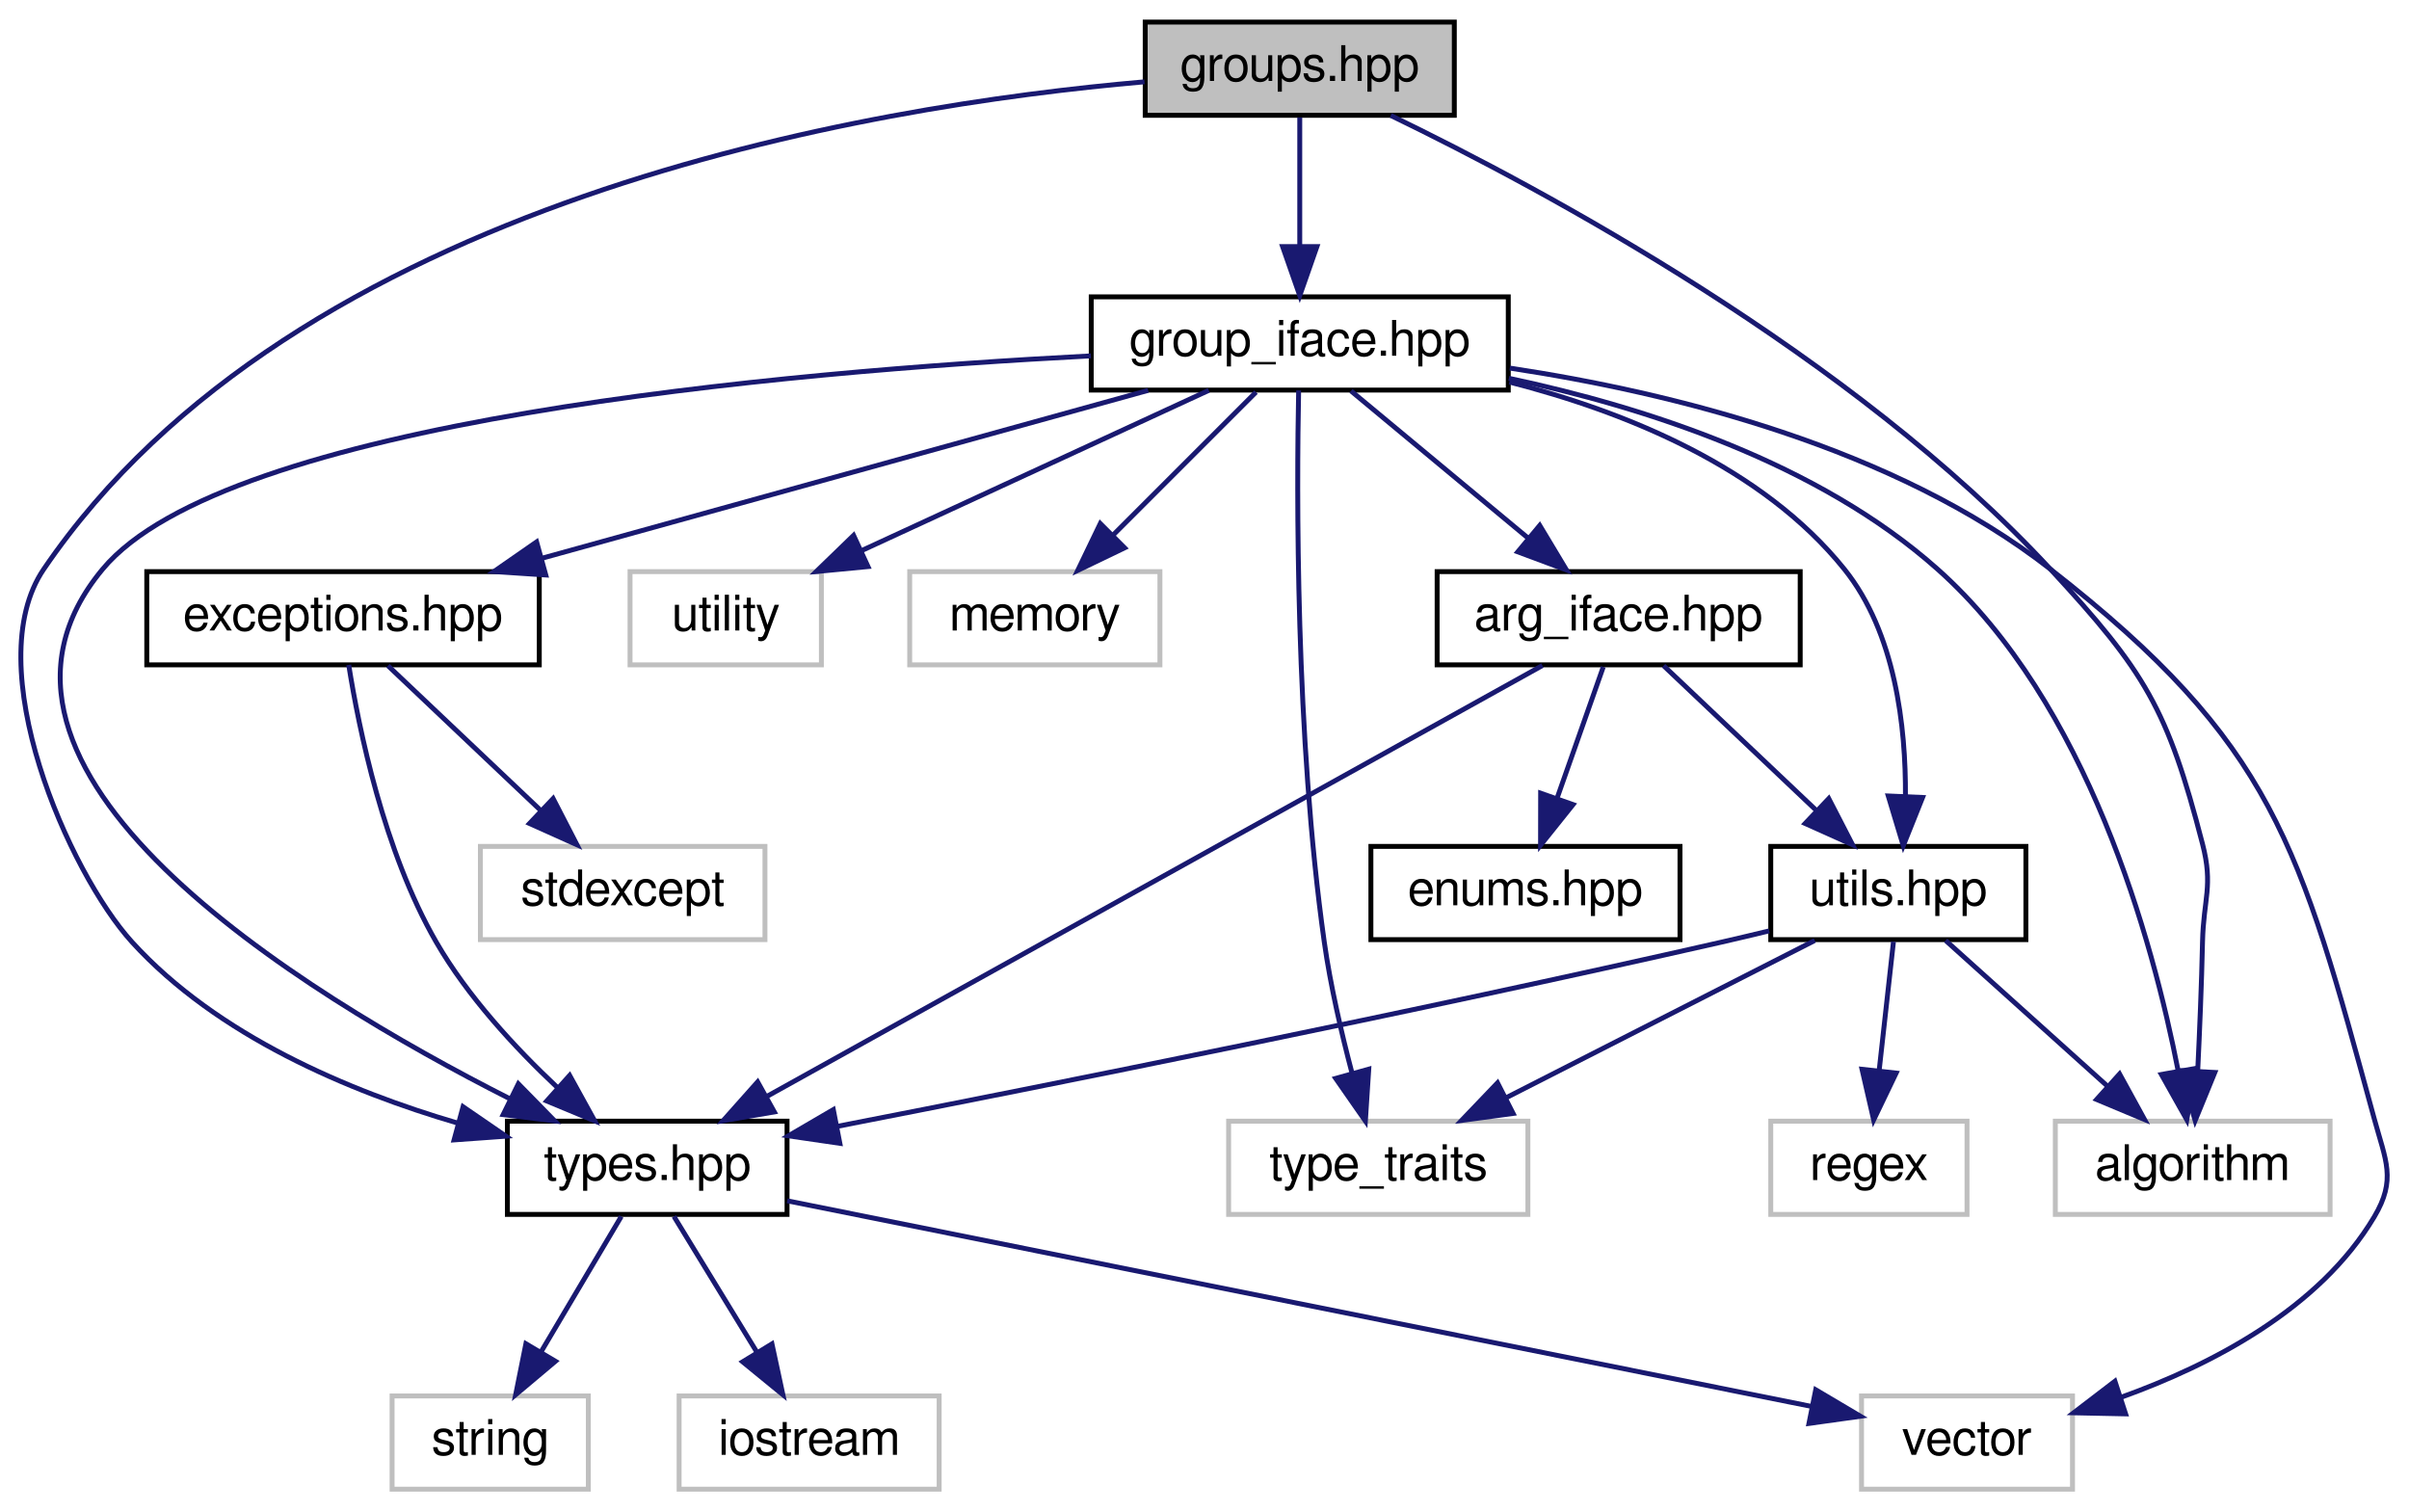
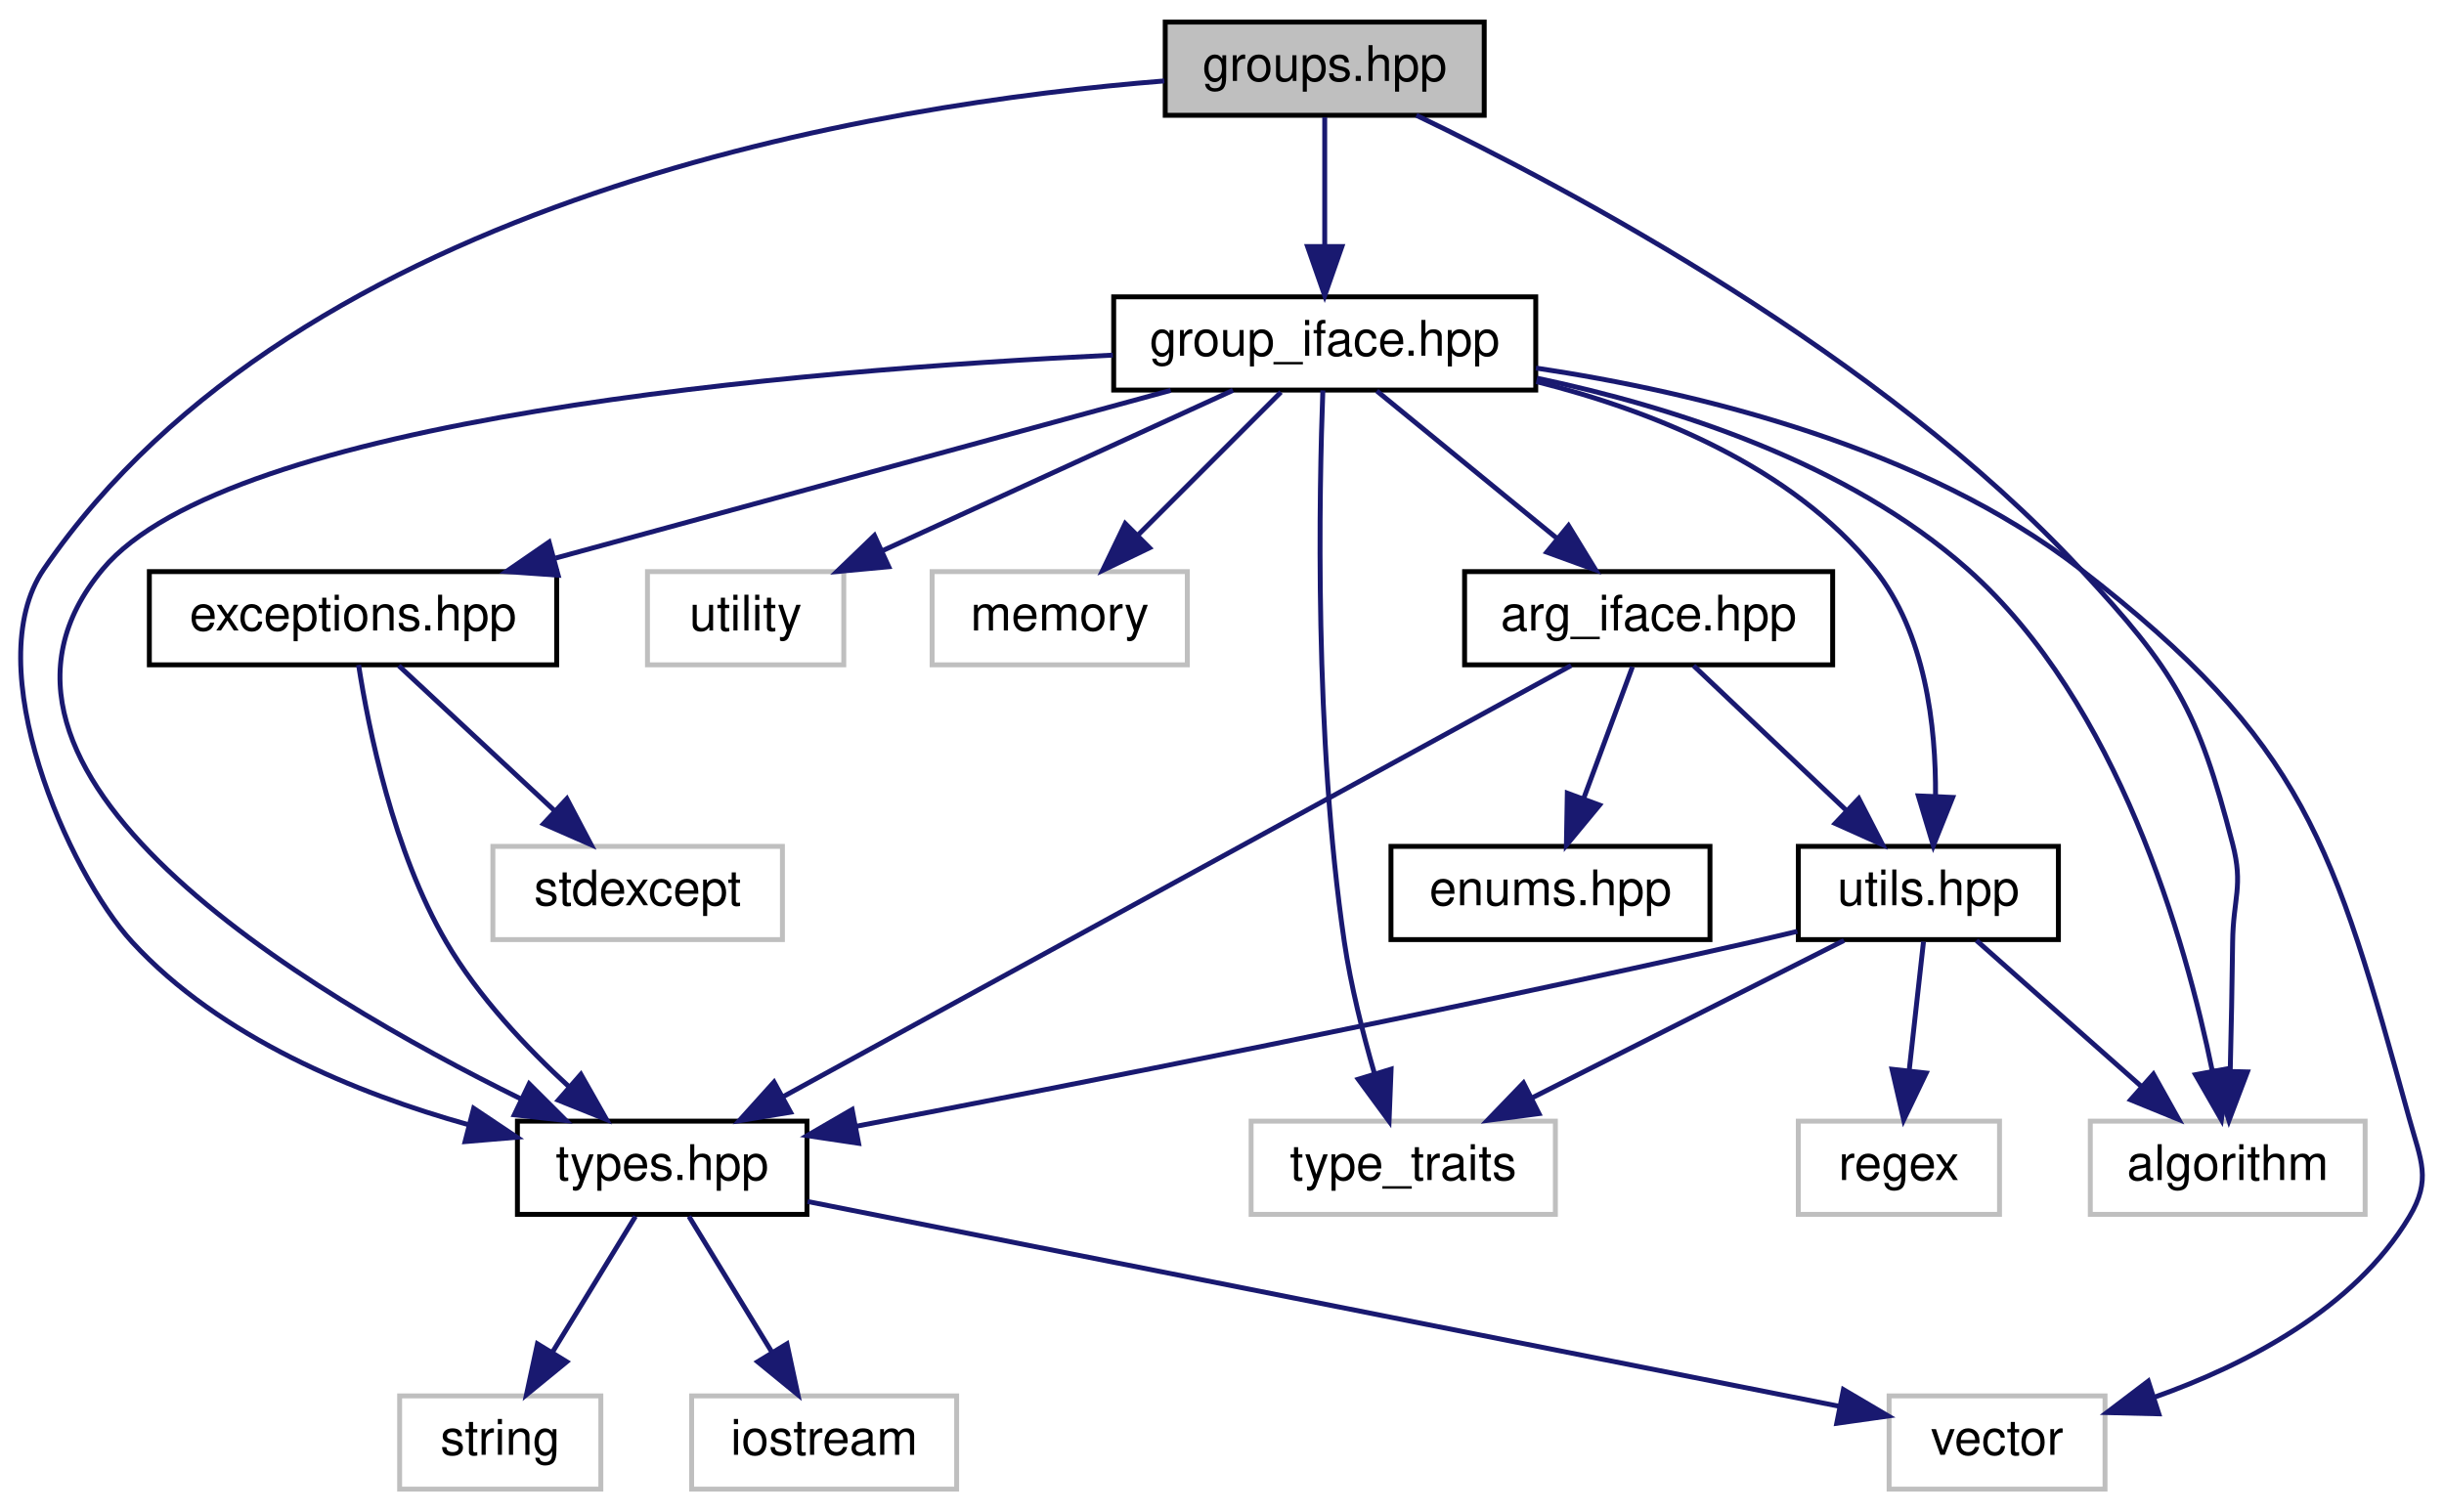
- <svg xmlns="http://www.w3.org/2000/svg" xmlns:xlink="http://www.w3.org/1999/xlink" width="491pt" height="308pt" viewBox="0.00 0.00 490.55 308.00">
+ <svg xmlns="http://www.w3.org/2000/svg" xmlns:xlink="http://www.w3.org/1999/xlink" width="498pt" height="308pt" viewBox="0.00 0.00 497.62 308.00">
  <g id="graph0" class="graph" transform="scale(1 1) rotate(0) translate(4 304)">
    <g id="node1" class="node">
-       <polygon fill="#bfbfbf" stroke="black" points="229.19,-280.5 229.19,-299.5 292.19,-299.5 292.19,-280.5 229.19,-280.5" />
-       <text text-anchor="middle" x="260.69" y="-287.5" font-family="FreeSans" font-size="10.00">groups.hpp</text>
+       <polygon fill="#bfbfbf" stroke="black" points="233.241,-280.5 233.241,-299.5 298.241,-299.5 298.241,-280.5 233.241,-280.5" />
+       <text text-anchor="middle" x="265.741" y="-287.5" font-family="Helvetica,sans-Serif" font-size="10.00">groups.hpp</text>
    </g>
    <g id="node2" class="node">
      <g id="a_node2">
        <a xlink:href="group__iface_8hpp.html" target="_top" xlink:title="group_iface.hpp">
-           <polygon fill="none" stroke="black" points="218.19,-224.5 218.19,-243.5 303.19,-243.5 303.19,-224.5 218.19,-224.5" />
-           <text text-anchor="middle" x="260.69" y="-231.5" font-family="FreeSans" font-size="10.00">group_iface.hpp</text>
+           <polygon fill="none" stroke="black" points="222.741,-224.5 222.741,-243.5 308.741,-243.5 308.741,-224.5 222.741,-224.5" />
+           <text text-anchor="middle" x="265.741" y="-231.5" font-family="Helvetica,sans-Serif" font-size="10.00">group_iface.hpp</text>
        </a>
      </g>
    </g>
    <g id="edge1" class="edge">
-       <path fill="none" stroke="midnightblue" d="M260.69,-280.083C260.69,-273.006 260.69,-262.861 260.69,-253.986" />
-       <polygon fill="midnightblue" stroke="midnightblue" points="264.19,-253.751 260.69,-243.751 257.19,-253.751 264.19,-253.751" />
+       <path fill="none" stroke="midnightblue" d="M265.741,-280.083C265.741,-273.006 265.741,-262.861 265.741,-253.986" />
+       <polygon fill="midnightblue" stroke="midnightblue" points="269.241,-253.751 265.741,-243.751 262.241,-253.751 269.241,-253.751" />
    </g>
    <g id="node6" class="node">
      <g id="a_node6">
        <a xlink:href="types_8hpp.html" target="_top" xlink:title="types.hpp">
-           <polygon fill="none" stroke="black" points="99.19,-56.5 99.19,-75.5 156.19,-75.5 156.19,-56.5 99.19,-56.5" />
-           <text text-anchor="middle" x="127.69" y="-63.5" font-family="FreeSans" font-size="10.00">types.hpp</text>
+           <polygon fill="none" stroke="black" points="101.241,-56.5 101.241,-75.5 160.241,-75.5 160.241,-56.5 101.241,-56.5" />
+           <text text-anchor="middle" x="130.741" y="-63.5" font-family="Helvetica,sans-Serif" font-size="10.00">types.hpp</text>
        </a>
      </g>
    </g>
    <g id="edge23" class="edge">
-       <path fill="none" stroke="midnightblue" d="M229.045,-287.326C172.651,-282.434 55.895,-263.248 4.69,-188 -8.754,-168.244 9.87,-126.083 22.69,-112 40.056,-92.922 66.883,-81.614 89.073,-75.105" />
-       <polygon fill="midnightblue" stroke="midnightblue" points="90.157,-78.437 98.892,-72.441 88.324,-71.681 90.157,-78.437" />
+       <path fill="none" stroke="midnightblue" d="M233.048,-287.506C175.419,-282.9 56.926,-264.15 4.741,-188 -8.776,-168.275 9.706,-126.176 22.741,-112 40.706,-92.463 68.468,-81.147 91.345,-74.749" />
+       <polygon fill="midnightblue" stroke="midnightblue" points="92.326,-78.11 101.133,-72.221 90.576,-71.332 92.326,-78.11" />
    </g>
    <g id="node10" class="node">
-       <polygon fill="none" stroke="#bfbfbf" points="414.69,-56.5 414.69,-75.5 470.69,-75.5 470.69,-56.5 414.69,-56.5" />
-       <text text-anchor="middle" x="442.69" y="-63.5" font-family="FreeSans" font-size="10.00">algorithm</text>
+       <polygon fill="none" stroke="#bfbfbf" points="421.741,-56.5 421.741,-75.5 477.741,-75.5 477.741,-56.5 421.741,-56.5" />
+       <text text-anchor="middle" x="449.741" y="-63.5" font-family="Helvetica,sans-Serif" font-size="10.00">algorithm</text>
    </g>
    <g id="edge24" class="edge">
-       <path fill="none" stroke="midnightblue" d="M279.235,-280.466C310.265,-265.445 373.274,-231.693 413.69,-188 433.007,-167.116 437.575,-159.544 444.69,-132 446.913,-123.394 444.887,-120.887 444.69,-112 444.499,-103.391 444.102,-93.863 443.712,-85.799" />
-       <polygon fill="midnightblue" stroke="midnightblue" points="447.197,-85.429 443.187,-75.623 440.207,-85.79 447.197,-85.429" />
+       <path fill="none" stroke="midnightblue" d="M284.41,-280.496C315.648,-265.52 379.075,-231.831 419.741,-188 439.089,-167.145 443.626,-159.544 450.741,-132 452.964,-123.394 450.84,-120.888 450.741,-112 450.645,-103.396 450.447,-93.869 450.252,-85.804" />
+       <polygon fill="midnightblue" stroke="midnightblue" points="453.746,-85.532 449.99,-75.626 446.749,-85.713 453.746,-85.532" />
    </g>
    <g id="node3" class="node">
      <g id="a_node3">
        <a xlink:href="arg__iface_8hpp.html" target="_top" xlink:title="arg_iface.hpp">
-           <polygon fill="none" stroke="black" points="288.69,-168.5 288.69,-187.5 362.69,-187.5 362.69,-168.5 288.69,-168.5" />
-           <text text-anchor="middle" x="325.69" y="-175.5" font-family="FreeSans" font-size="10.00">arg_iface.hpp</text>
+           <polygon fill="none" stroke="black" points="294.241,-168.5 294.241,-187.5 369.241,-187.5 369.241,-168.5 294.241,-168.5" />
+           <text text-anchor="middle" x="331.741" y="-175.5" font-family="Helvetica,sans-Serif" font-size="10.00">arg_iface.hpp</text>
        </a>
      </g>
    </g>
    <g id="edge2" class="edge">
-       <path fill="none" stroke="midnightblue" d="M271.133,-224.324C280.836,-216.263 295.505,-204.077 307.19,-194.369" />
-       <polygon fill="midnightblue" stroke="midnightblue" points="309.601,-196.916 315.056,-187.834 305.128,-191.532 309.601,-196.916" />
+       <path fill="none" stroke="midnightblue" d="M276.345,-224.324C286.197,-216.263 301.092,-204.077 312.956,-194.369" />
+       <polygon fill="midnightblue" stroke="midnightblue" points="315.421,-196.875 320.944,-187.834 310.988,-191.457 315.421,-196.875" />
    </g>
    <g id="node4" class="node">
      <g id="a_node4">
        <a xlink:href="utils_8hpp.html" target="_top" xlink:title="utils.hpp">
-           <polygon fill="none" stroke="black" points="356.69,-112.5 356.69,-131.5 408.69,-131.5 408.69,-112.5 356.69,-112.5" />
-           <text text-anchor="middle" x="382.69" y="-119.5" font-family="FreeSans" font-size="10.00">utils.hpp</text>
+           <polygon fill="none" stroke="black" points="362.241,-112.5 362.241,-131.5 415.241,-131.5 415.241,-112.5 362.241,-112.5" />
+           <text text-anchor="middle" x="388.741" y="-119.5" font-family="Helvetica,sans-Serif" font-size="10.00">utils.hpp</text>
        </a>
      </g>
    </g>
    <g id="edge13" class="edge">
-       <path fill="none" stroke="midnightblue" d="M303.414,-226.135C327.056,-220.09 354.958,-208.834 371.69,-188 382.095,-175.044 384.236,-155.877 384.14,-141.711" />
-       <polygon fill="midnightblue" stroke="midnightblue" points="387.633,-141.473 383.698,-131.636 380.639,-141.78 387.633,-141.473" />
+       <path fill="none" stroke="midnightblue" d="M308.841,-226.236C332.694,-220.225 360.847,-208.969 377.741,-188 388.166,-175.06 390.304,-155.891 390.202,-141.72" />
+       <polygon fill="midnightblue" stroke="midnightblue" points="393.695,-141.476 389.755,-131.641 386.702,-141.786 393.695,-141.476" />
    </g>
    <g id="edge17" class="edge">
-       <path fill="none" stroke="midnightblue" d="M218.118,-231.472C155.134,-228.216 41.837,-218.209 16.69,-188 -17.222,-147.262 56.684,-101.869 99.678,-80.075" />
-       <polygon fill="midnightblue" stroke="midnightblue" points="101.428,-83.114 108.843,-75.547 98.327,-76.838 101.428,-83.114" />
+       <path fill="none" stroke="midnightblue" d="M222.57,-231.622C158.361,-228.561 42.477,-218.804 16.741,-188 -17.653,-146.834 57.986,-101.662 102.013,-80.001" />
+       <polygon fill="midnightblue" stroke="midnightblue" points="103.636,-83.104 111.139,-75.623 100.609,-76.793 103.636,-83.104" />
    </g>
    <g id="node9" class="node">
-       <polygon fill="none" stroke="#bfbfbf" points="375.19,-0.5 375.19,-19.5 418.19,-19.5 418.19,-0.5 375.19,-0.5" />
-       <text text-anchor="middle" x="396.69" y="-7.5" font-family="FreeSans" font-size="10.00">vector</text>
+       <polygon fill="none" stroke="#bfbfbf" points="380.741,-0.5 380.741,-19.5 424.741,-19.5 424.741,-0.5 380.741,-0.5" />
+       <text text-anchor="middle" x="402.741" y="-7.5" font-family="Helvetica,sans-Serif" font-size="10.00">vector</text>
    </g>
    <g id="edge18" class="edge">
-       <path fill="none" stroke="midnightblue" d="M303.501,-228.981C336.528,-223.995 381.809,-212.854 413.69,-188 459.257,-152.476 464.487,-131.742 479.69,-76 482.029,-67.424 484.237,-63.638 479.69,-56 468.531,-37.256 446.543,-25.84 428.002,-19.197" />
-       <polygon fill="midnightblue" stroke="midnightblue" points="429.014,-15.846 418.421,-16.064 426.838,-22.499 429.014,-15.846" />
+       <path fill="none" stroke="midnightblue" d="M308.783,-228.99C342,-224.008 387.564,-212.869 419.741,-188 465.636,-152.528 471.294,-131.91 486.741,-76 489.108,-67.432 491.307,-63.626 486.741,-56 475.503,-37.23 453.462,-25.845 434.777,-19.223" />
+       <polygon fill="midnightblue" stroke="midnightblue" points="435.702,-15.843 425.11,-16.099 433.55,-22.504 435.702,-15.843" />
    </g>
    <g id="edge20" class="edge">
-       <path fill="none" stroke="midnightblue" d="M303.307,-226.908C330.997,-221.031 366.34,-209.677 390.69,-188 421.323,-160.729 434.558,-112.269 439.736,-85.702" />
-       <polygon fill="midnightblue" stroke="midnightblue" points="443.195,-86.239 441.489,-75.783 436.302,-85.021 443.195,-86.239" />
+       <path fill="none" stroke="midnightblue" d="M308.989,-226.922C336.844,-221.06 372.288,-209.717 396.741,-188 427.499,-160.683 441.175,-112.241 446.606,-85.69" />
+       <polygon fill="midnightblue" stroke="midnightblue" points="450.062,-86.248 448.454,-75.776 443.18,-84.965 450.062,-86.248" />
    </g>
    <g id="node11" class="node">
-       <polygon fill="none" stroke="#bfbfbf" points="246.19,-56.5 246.19,-75.5 307.19,-75.5 307.19,-56.5 246.19,-56.5" />
-       <text text-anchor="middle" x="276.69" y="-63.5" font-family="FreeSans" font-size="10.00">type_traits</text>
+       <polygon fill="none" stroke="#bfbfbf" points="250.741,-56.5 250.741,-75.5 312.741,-75.5 312.741,-56.5 250.741,-56.5" />
+       <text text-anchor="middle" x="281.741" y="-63.5" font-family="Helvetica,sans-Serif" font-size="10.00">type_traits</text>
    </g>
    <g id="edge19" class="edge">
-       <path fill="none" stroke="midnightblue" d="M260.463,-224.439C260.064,-204.573 259.771,-153.843 265.69,-112 266.944,-103.131 269.189,-93.462 271.325,-85.367" />
-       <polygon fill="midnightblue" stroke="midnightblue" points="274.754,-86.101 274.068,-75.528 268.011,-84.221 274.754,-86.101" />
+       <path fill="none" stroke="midnightblue" d="M265.36,-224.432C264.619,-204.551 263.56,-153.792 269.741,-112 271.058,-103.092 273.501,-93.417 275.84,-85.329" />
+       <polygon fill="midnightblue" stroke="midnightblue" points="279.267,-86.092 278.85,-75.505 272.574,-84.041 279.267,-86.092" />
    </g>
    <g id="node13" class="node">
      <g id="a_node13">
        <a xlink:href="exceptions_8hpp.html" target="_top" xlink:title="exceptions.hpp">
-           <polygon fill="none" stroke="black" points="25.69,-168.5 25.69,-187.5 105.69,-187.5 105.69,-168.5 25.69,-168.5" />
-           <text text-anchor="middle" x="65.69" y="-175.5" font-family="FreeSans" font-size="10.00">exceptions.hpp</text>
+           <polygon fill="none" stroke="black" points="26.241,-168.5 26.241,-187.5 109.241,-187.5 109.241,-168.5 26.241,-168.5" />
+           <text text-anchor="middle" x="67.741" y="-175.5" font-family="Helvetica,sans-Serif" font-size="10.00">exceptions.hpp</text>
        </a>
      </g>
    </g>
    <g id="edge14" class="edge">
-       <path fill="none" stroke="midnightblue" d="M229.791,-224.444C196.416,-215.201 143.096,-200.436 106.341,-190.257" />
-       <polygon fill="midnightblue" stroke="midnightblue" points="107.015,-186.812 96.444,-187.516 105.147,-193.558 107.015,-186.812" />
+       <path fill="none" stroke="midnightblue" d="M234.367,-224.444C200.478,-215.201 146.338,-200.436 109.017,-190.257" />
+       <polygon fill="midnightblue" stroke="midnightblue" points="109.536,-186.771 98.968,-187.516 107.695,-193.524 109.536,-186.771" />
    </g>
    <g id="node15" class="node">
-       <polygon fill="none" stroke="#bfbfbf" points="124.19,-168.5 124.19,-187.5 163.19,-187.5 163.19,-168.5 124.19,-168.5" />
-       <text text-anchor="middle" x="143.69" y="-175.5" font-family="FreeSans" font-size="10.00">utility</text>
+       <polygon fill="none" stroke="#bfbfbf" points="127.741,-168.5 127.741,-187.5 167.741,-187.5 167.741,-168.5 127.741,-168.5" />
+       <text text-anchor="middle" x="147.741" y="-175.5" font-family="Helvetica,sans-Serif" font-size="10.00">utility</text>
    </g>
    <g id="edge21" class="edge">
-       <path fill="none" stroke="midnightblue" d="M242.151,-224.444C223.067,-215.636 193.115,-201.812 171.254,-191.722" />
-       <polygon fill="midnightblue" stroke="midnightblue" points="172.688,-188.529 162.142,-187.516 169.755,-194.885 172.688,-188.529" />
+       <path fill="none" stroke="midnightblue" d="M247.043,-224.444C227.796,-215.636 197.588,-201.812 175.541,-191.722" />
+       <polygon fill="midnightblue" stroke="midnightblue" points="176.9,-188.495 166.351,-187.516 173.988,-194.86 176.9,-188.495" />
    </g>
    <g id="node16" class="node">
-       <polygon fill="none" stroke="#bfbfbf" points="181.19,-168.5 181.19,-187.5 232.19,-187.5 232.19,-168.5 181.19,-168.5" />
-       <text text-anchor="middle" x="206.69" y="-175.5" font-family="FreeSans" font-size="10.00">memory</text>
+       <polygon fill="none" stroke="#bfbfbf" points="185.741,-168.5 185.741,-187.5 237.741,-187.5 237.741,-168.5 185.741,-168.5" />
+       <text text-anchor="middle" x="211.741" y="-175.5" font-family="Helvetica,sans-Serif" font-size="10.00">memory</text>
    </g>
    <g id="edge22" class="edge">
-       <path fill="none" stroke="midnightblue" d="M251.773,-224.083C243.909,-216.22 232.259,-204.569 222.771,-195.081" />
-       <polygon fill="midnightblue" stroke="midnightblue" points="224.987,-192.347 215.441,-187.751 220.037,-197.297 224.987,-192.347" />
+       <path fill="none" stroke="midnightblue" d="M256.824,-224.083C248.96,-216.22 237.31,-204.569 227.822,-195.081" />
+       <polygon fill="midnightblue" stroke="midnightblue" points="230.038,-192.347 220.492,-187.751 225.088,-197.297 230.038,-192.347" />
    </g>
    <g id="edge3" class="edge">
-       <path fill="none" stroke="midnightblue" d="M334.848,-168.324C343.191,-160.42 355.722,-148.548 365.867,-138.938" />
-       <polygon fill="midnightblue" stroke="midnightblue" points="368.513,-141.252 373.365,-131.834 363.698,-136.171 368.513,-141.252" />
+       <path fill="none" stroke="midnightblue" d="M340.899,-168.324C349.242,-160.42 361.773,-148.548 371.918,-138.938" />
+       <polygon fill="midnightblue" stroke="midnightblue" points="374.564,-141.252 379.416,-131.834 369.75,-136.171 374.564,-141.252" />
    </g>
    <g id="edge11" class="edge">
-       <path fill="none" stroke="midnightblue" d="M310.153,-168.368C275.815,-149.292 193.25,-103.422 152,-80.505" />
-       <polygon fill="midnightblue" stroke="midnightblue" points="153.596,-77.388 143.154,-75.591 150.196,-83.507 153.596,-77.388" />
+       <path fill="none" stroke="midnightblue" d="M315.969,-168.368C281.11,-149.292 197.294,-103.422 155.419,-80.505" />
+       <polygon fill="midnightblue" stroke="midnightblue" points="156.892,-77.322 146.44,-75.591 153.532,-83.463 156.892,-77.322" />
    </g>
    <g id="node12" class="node">
      <g id="a_node12">
        <a xlink:href="enums_8hpp.html" target="_top" xlink:title="enums.hpp">
-           <polygon fill="none" stroke="black" points="275.19,-112.5 275.19,-131.5 338.19,-131.5 338.19,-112.5 275.19,-112.5" />
-           <text text-anchor="middle" x="306.69" y="-119.5" font-family="FreeSans" font-size="10.00">enums.hpp</text>
+           <polygon fill="none" stroke="black" points="279.241,-112.5 279.241,-131.5 344.241,-131.5 344.241,-112.5 279.241,-112.5" />
+           <text text-anchor="middle" x="311.741" y="-119.5" font-family="Helvetica,sans-Serif" font-size="10.00">enums.hpp</text>
        </a>
      </g>
    </g>
    <g id="edge12" class="edge">
-       <path fill="none" stroke="midnightblue" d="M322.552,-168.083C320.007,-160.849 316.334,-150.409 313.163,-141.397" />
-       <polygon fill="midnightblue" stroke="midnightblue" points="316.39,-140.023 309.769,-131.751 309.786,-142.346 316.39,-140.023" />
+       <path fill="none" stroke="midnightblue" d="M328.438,-168.083C325.759,-160.849 321.892,-150.409 318.555,-141.397" />
+       <polygon fill="midnightblue" stroke="midnightblue" points="321.737,-139.913 314.982,-131.751 315.173,-142.344 321.737,-139.913" />
    </g>
    <g id="node5" class="node">
-       <polygon fill="none" stroke="#bfbfbf" points="356.69,-56.5 356.69,-75.5 396.69,-75.5 396.69,-56.5 356.69,-56.5" />
-       <text text-anchor="middle" x="376.69" y="-63.5" font-family="FreeSans" font-size="10.00">regex</text>
+       <polygon fill="none" stroke="#bfbfbf" points="362.241,-56.5 362.241,-75.5 403.241,-75.5 403.241,-56.5 362.241,-56.5" />
+       <text text-anchor="middle" x="382.741" y="-63.5" font-family="Helvetica,sans-Serif" font-size="10.00">regex</text>
    </g>
    <g id="edge4" class="edge">
-       <path fill="none" stroke="midnightblue" d="M381.699,-112.083C380.904,-104.927 379.76,-94.635 378.767,-85.691" />
-       <polygon fill="midnightblue" stroke="midnightblue" points="382.245,-85.303 377.662,-75.751 375.288,-86.076 382.245,-85.303" />
+       <path fill="none" stroke="midnightblue" d="M387.75,-112.083C386.955,-104.927 385.812,-94.635 384.818,-85.691" />
+       <polygon fill="midnightblue" stroke="midnightblue" points="388.296,-85.303 383.713,-75.751 381.339,-86.076 388.296,-85.303" />
    </g>
    <g id="edge5" class="edge">
-       <path fill="none" stroke="midnightblue" d="M356.374,-114.285C353.118,-113.494 349.831,-112.715 346.69,-112 283.796,-97.683 210.275,-82.992 166.425,-74.445" />
-       <polygon fill="midnightblue" stroke="midnightblue" points="166.955,-70.982 156.471,-72.511 165.62,-77.854 166.955,-70.982" />
+       <path fill="none" stroke="midnightblue" d="M362.037,-114.182C358.908,-113.425 355.757,-112.682 352.741,-112 289.045,-97.59 214.57,-82.939 170.103,-74.424" />
+       <polygon fill="midnightblue" stroke="midnightblue" points="170.756,-70.986 160.277,-72.549 169.444,-77.861 170.756,-70.986" />
    </g>
    <g id="edge9" class="edge">
-       <path fill="none" stroke="midnightblue" d="M392.33,-112.324C401.199,-104.341 414.564,-92.313 425.298,-82.653" />
-       <polygon fill="midnightblue" stroke="midnightblue" points="427.783,-85.125 432.874,-75.834 423.1,-79.922 427.783,-85.125" />
+       <path fill="none" stroke="midnightblue" d="M398.542,-112.324C407.559,-104.341 421.147,-92.313 432.059,-82.653" />
+       <polygon fill="midnightblue" stroke="midnightblue" points="434.594,-85.083 439.762,-75.834 429.954,-79.842 434.594,-85.083" />
    </g>
    <g id="edge10" class="edge">
-       <path fill="none" stroke="midnightblue" d="M365.659,-112.324C348.66,-103.664 322.314,-90.242 302.697,-80.249" />
-       <polygon fill="midnightblue" stroke="midnightblue" points="304.177,-77.075 293.678,-75.654 301,-83.312 304.177,-77.075" />
+       <path fill="none" stroke="midnightblue" d="M371.55,-112.324C354.39,-103.664 327.795,-90.242 307.994,-80.249" />
+       <polygon fill="midnightblue" stroke="midnightblue" points="309.394,-77.035 298.89,-75.654 306.24,-83.285 309.394,-77.035" />
    </g>
    <g id="node7" class="node">
-       <polygon fill="none" stroke="#bfbfbf" points="75.69,-0.5 75.69,-19.5 115.69,-19.5 115.69,-0.5 75.69,-0.5" />
-       <text text-anchor="middle" x="95.69" y="-7.5" font-family="FreeSans" font-size="10.00">string</text>
+       <polygon fill="none" stroke="#bfbfbf" points="77.241,-0.5 77.241,-19.5 118.241,-19.5 118.241,-0.5 77.241,-0.5" />
+       <text text-anchor="middle" x="97.741" y="-7.5" font-family="Helvetica,sans-Serif" font-size="10.00">string</text>
    </g>
    <g id="edge6" class="edge">
-       <path fill="none" stroke="midnightblue" d="M122.406,-56.083C117.979,-48.613 111.526,-37.724 106.072,-28.52" />
-       <polygon fill="midnightblue" stroke="midnightblue" points="108.985,-26.57 100.876,-19.751 102.963,-30.138 108.985,-26.57" />
+       <path fill="none" stroke="midnightblue" d="M125.292,-56.083C120.726,-48.613 114.073,-37.724 108.448,-28.52" />
+       <polygon fill="midnightblue" stroke="midnightblue" points="111.29,-26.459 103.089,-19.751 105.317,-30.109 111.29,-26.459" />
    </g>
    <g id="node8" class="node">
-       <polygon fill="none" stroke="#bfbfbf" points="134.19,-0.5 134.19,-19.5 187.19,-19.5 187.19,-0.5 134.19,-0.5" />
-       <text text-anchor="middle" x="160.69" y="-7.5" font-family="FreeSans" font-size="10.00">iostream</text>
+       <polygon fill="none" stroke="#bfbfbf" points="136.741,-0.5 136.741,-19.5 190.741,-19.5 190.741,-0.5 136.741,-0.5" />
+       <text text-anchor="middle" x="163.741" y="-7.5" font-family="Helvetica,sans-Serif" font-size="10.00">iostream</text>
    </g>
    <g id="edge7" class="edge">
-       <path fill="none" stroke="midnightblue" d="M133.139,-56.083C137.704,-48.613 144.358,-37.724 149.983,-28.52" />
-       <polygon fill="midnightblue" stroke="midnightblue" points="153.114,-30.109 155.342,-19.751 147.141,-26.459 153.114,-30.109" />
+       <path fill="none" stroke="midnightblue" d="M136.19,-56.083C140.755,-48.613 147.409,-37.724 153.034,-28.52" />
+       <polygon fill="midnightblue" stroke="midnightblue" points="156.165,-30.109 158.393,-19.751 150.192,-26.459 156.165,-30.109" />
    </g>
    <g id="edge8" class="edge">
-       <path fill="none" stroke="midnightblue" d="M156.223,-59.272C206.929,-49.093 312.355,-27.93 365.144,-17.333" />
-       <polygon fill="midnightblue" stroke="midnightblue" points="365.853,-20.76 374.968,-15.361 364.475,-13.897 365.853,-20.76" />
+       <path fill="none" stroke="midnightblue" d="M160.367,-59.118C211.872,-48.893 317.489,-27.925 370.659,-17.369" />
+       <polygon fill="midnightblue" stroke="midnightblue" points="371.435,-20.784 380.562,-15.403 370.072,-13.918 371.435,-20.784" />
    </g>
    <g id="edge16" class="edge">
-       <path fill="none" stroke="midnightblue" d="M66.853,-168.492C68.902,-155.567 73.992,-130.532 84.69,-112 91.076,-100.937 100.734,-90.495 109.28,-82.46" />
-       <polygon fill="midnightblue" stroke="midnightblue" points="111.878,-84.832 116.99,-75.552 107.206,-79.618 111.878,-84.832" />
+       <path fill="none" stroke="midnightblue" d="M68.878,-168.476C70.892,-155.531 75.937,-130.47 86.741,-112 93.246,-100.88 103.092,-90.457 111.822,-82.448" />
+       <polygon fill="midnightblue" stroke="midnightblue" points="114.176,-85.04 119.398,-75.822 109.567,-79.771 114.176,-85.04" />
    </g>
    <g id="node14" class="node">
-       <polygon fill="none" stroke="#bfbfbf" points="93.69,-112.5 93.69,-131.5 151.69,-131.5 151.69,-112.5 93.69,-112.5" />
-       <text text-anchor="middle" x="122.69" y="-119.5" font-family="FreeSans" font-size="10.00">stdexcept</text>
+       <polygon fill="none" stroke="#bfbfbf" points="96.241,-112.5 96.241,-131.5 155.241,-131.5 155.241,-112.5 96.241,-112.5" />
+       <text text-anchor="middle" x="125.741" y="-119.5" font-family="Helvetica,sans-Serif" font-size="10.00">stdexcept</text>
    </g>
    <g id="edge15" class="edge">
-       <path fill="none" stroke="midnightblue" d="M74.848,-168.324C83.191,-160.42 95.722,-148.548 105.867,-138.938" />
-       <polygon fill="midnightblue" stroke="midnightblue" points="108.513,-141.252 113.365,-131.834 103.698,-136.171 108.513,-141.252" />
+       <path fill="none" stroke="midnightblue" d="M77.06,-168.324C85.633,-160.341 98.553,-148.313 108.929,-138.653" />
+       <polygon fill="midnightblue" stroke="midnightblue" points="111.319,-141.21 116.253,-131.834 106.549,-136.086 111.319,-141.21" />
    </g>
  </g>
</svg>
